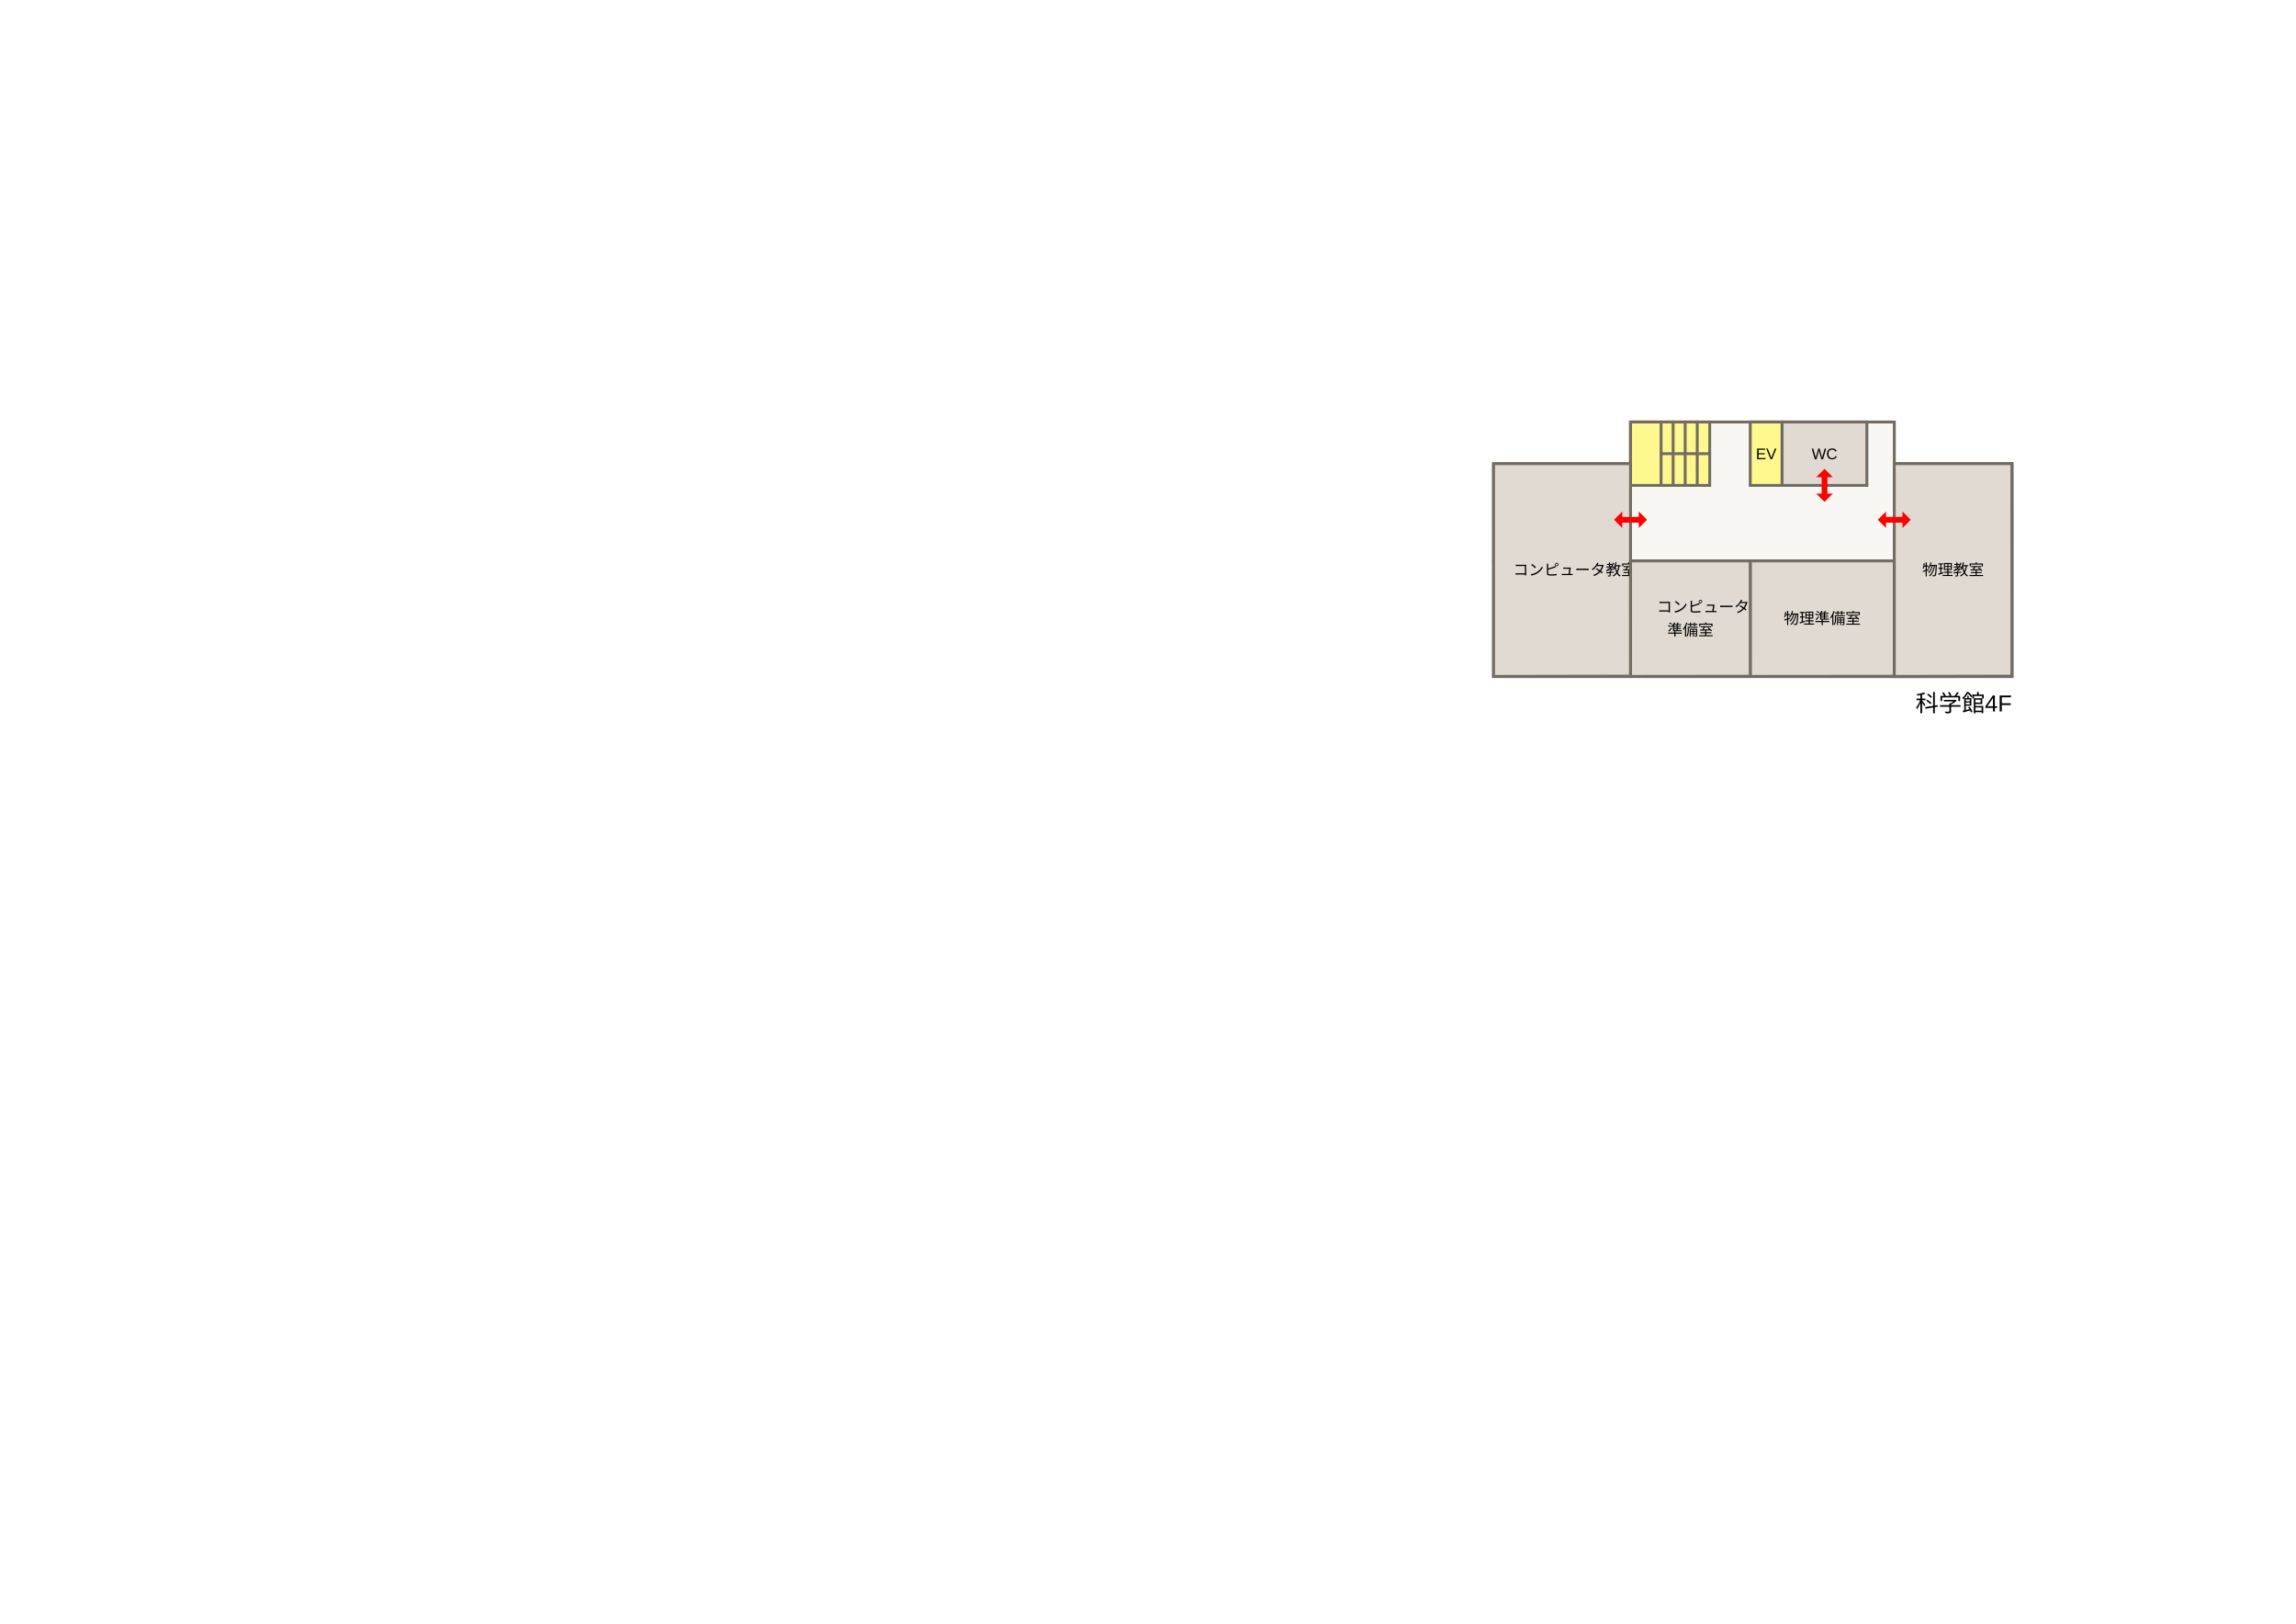
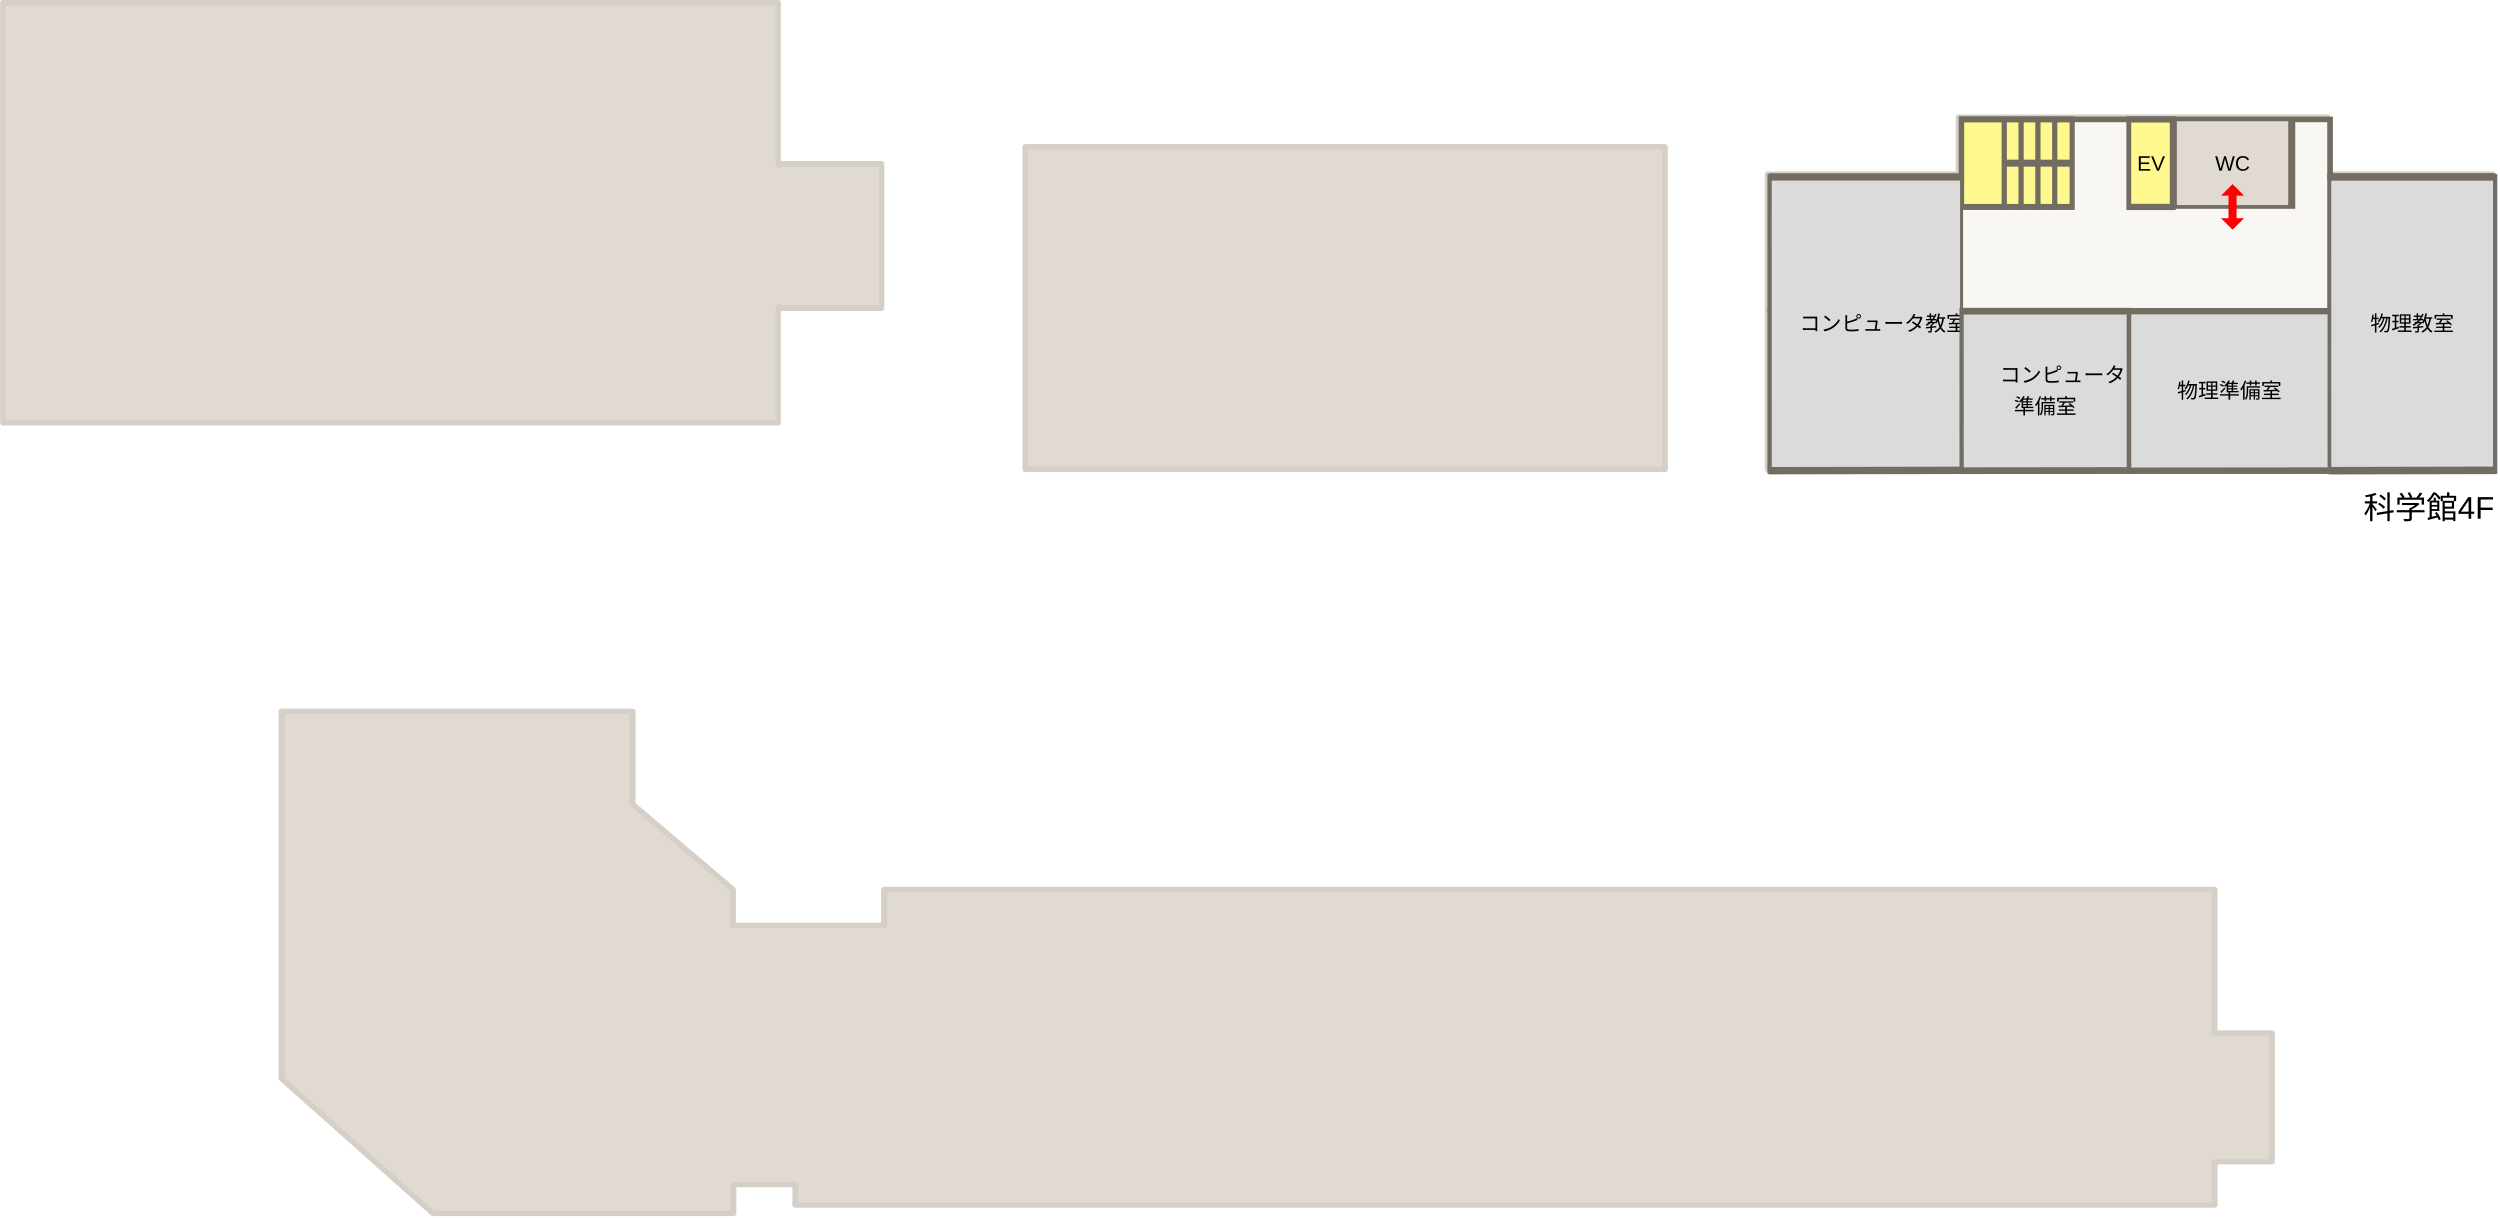
- <svg xmlns="http://www.w3.org/2000/svg" width="100%" height="100%" viewBox="0 0 4961 3508" version="1.1" xml:space="preserve" style="fill-rule:evenodd;clip-rule:evenodd;stroke-linecap:round;stroke-miterlimit:1.5;">
-   <g id="_5F">
-     <path d="M3227.153,1001.66L3227.153,1461.66L4347.153,1461.66L4347.153,1001.66L4093.096,1001.66L4093.096,911.66L3523.096,911.66L3523.096,1001.66L3227.153,1001.66Z" style="fill:#f9f7f4;stroke:#736c61;stroke-width:6.25px;" />
-     <g id="kagaku_4">
-       <path d="M3227.153,1211.66L4093.096,1211.66L4093.096,1001.66L4347.153,1001.66L4347.153,1461.232L4093.096,1461.66L4093.096,1001.66" style="fill:none;stroke:#736c61;stroke-width:6.25px;" />
-       <g id="EV_kagaku_4">
-         <rect x="3781.768" y="911.66" width="68.88" height="136.941" style="fill:#fff88e;stroke:#736c61;stroke-width:6.25px;" />
-         <g transform="matrix(33.33333,0,0,33.33333,3838.441,992.0687)">
-                 </g>
-         <text x="3793.974px" y="992.069px" style="font-family:'ArialMT', 'Arial', sans-serif;font-size:33.333px;">EV</text>
+ <svg xmlns="http://www.w3.org/2000/svg" width="100%" height="100%" viewBox="0 0 2775 1351" version="1.1" xml:space="preserve" style="fill-rule:evenodd;clip-rule:evenodd;stroke-linecap:round;stroke-linejoin:round;stroke-miterlimit:1.5;">
+   <g transform="matrix(1,0,0,1,-590.35,-1447.625)">
+     <g id="ベース" transform="matrix(1,0,0,1,0.543842,0.04558)">
+       <g id="科学棟" transform="matrix(1,0,0,1.091521,0,-180.1549)">
+         <path d="M3356.495,1668.535L3356.495,1968.454L2551.674,1968.454L2551.674,1668.535L2763.671,1668.535L2763.671,1610.638L3173.628,1610.638L3173.628,1668.535L3356.495,1668.535Z" style="fill:#e0dad3;stroke:#d5cfc7;stroke-width:5.97px;" />
      </g>
-       <g id="WC_kagaku_4">
-         <rect x="3850.648" y="911.66" width="183.14" height="136.941" style="fill:#e0dad3;stroke:#736c61;stroke-width:6.25px;" />
-         <g transform="matrix(33.33333,0,0,33.33333,3970.027,992.0687)">
-                 </g>
-         <text x="3914.493px" y="992.069px" style="font-family:'ArialMT', 'Arial', sans-serif;font-size:33.333px;">WC</text>
+       <g id="本館" transform="matrix(0.769615,0,0,0.659214,653.7362,949.6905)">
+         <path d="M323.072,2571.464L323.072,1952.774L829.252,1952.774L829.252,2109.259L973.977,2252.903L973.977,2313.294L1192.097,2313.294L1192.097,2252.903L3110.879,2252.903L3110.879,2494.588L3193.569,2494.588L3193.569,2711.513L3110.879,2711.513L3110.879,2784.524L1064.08,2784.524L1064.08,2749.807L974.73,2749.924L974.602,2798.655L541.706,2798.655L323.072,2571.464Z" style="fill:#e0dad3;stroke:#d5cfc7;stroke-width:8.72px;" />
      </g>
-       <g id="stairs_kagaku_4">
-         <path d="M3523.096,1048.601L3523.096,911.66L3694.21,911.66L3694.21,1048.601L3523.096,1048.601Z" style="fill:#fff88e;stroke:#736c61;stroke-width:6.25px;" />
-         <path d="M3694.21,980.13L3589.104,980.13" style="fill:none;stroke:#736c61;stroke-width:6.25px;" />
-         <path d="M3667.208,1048.601L3667.208,911.66" style="fill:none;stroke:#736c61;stroke-width:6.25px;" />
-         <path d="M3641.173,1048.601L3641.173,911.66" style="fill:none;stroke:#736c61;stroke-width:6.25px;" />
-         <path d="M3615.138,1048.601L3615.138,911.66" style="fill:none;stroke:#736c61;stroke-width:6.25px;" />
-         <path d="M3589.104,1048.601L3589.104,911.66" style="fill:none;stroke:#736c61;stroke-width:6.25px;" />
+       <g id="芸術棟" transform="matrix(0.982731,0,0,0.986341,47.48131,16.65131)">
+         <rect x="1709.98" y="1616.061" width="722.518" height="362.77" style="fill:#e0dad3;stroke:#d5cfc7;stroke-width:6.35px;" />
      </g>
-       <g id="computer">
-         <path d="M3227.153,1001.66L3523.096,1001.66L3523.143,1460.68L3227.201,1461.232L3227.153,1001.66Z" style="fill:#e0dad3;stroke:#736c61;stroke-width:6.25px;" />
-         <text x="3269.443px" y="1242.774px" style="font-family:'MS-UIGothic', 'MS UI Gothic', sans-serif;font-size:33.333px;">コンピュータ教室</text>
+       <g id="講堂棟" transform="matrix(0.785505,0,0,0.857606,160.9059,228.5369)">
+         <path d="M1645.663,1820.194L1645.663,1968.454L549.997,1968.454L549.997,1425.091L1645.663,1425.091L1645.663,1633.606L1791.833,1633.606L1791.833,1820.194L1645.663,1820.194Z" style="fill:#e0dad3;stroke:#d5cfc7;stroke-width:7.6px;" />
      </g>
-       <g id="butsuri_junbi">
-         <path d="M3781.768,1211.66L4092.903,1211.66L4092.953,1460.921L3781.817,1461.232L3781.768,1211.66Z" style="fill:#e0dad3;stroke:#736c61;stroke-width:6.25px;" />
-         <text x="3854.052px" y="1347.774px" style="font-family:'MS-UIGothic', 'MS UI Gothic', sans-serif;font-size:33.333px;">物理準備室</text>
-       </g>
-       <g id="computer_junbi">
-         <path d="M3523.143,1211.66L3781.726,1211.66L3781.768,1460.921L3523.185,1461.232L3523.143,1211.66Z" style="fill:#e0dad3;stroke:#736c61;stroke-width:6.25px;" />
-         <g transform="matrix(1,0,0,1,-154.2267,-969.1379)">
-           <text x="3734.307px" y="2291.912px" style="font-family:'MS-UIGothic', 'MS UI Gothic', sans-serif;font-size:33.333px;">コンピュータ</text>
-           <text x="3756.703px" y="2341.912px" style="font-family:'MS-UIGothic', 'MS UI Gothic', sans-serif;font-size:33.333px;">準備室</text>
+     </g>
+     <g id="_5F" transform="matrix(0.717623,0,0,0.709544,239.4324,933.2907)">
+       <path d="M3227.153,1001.66L3227.153,1461.66L4347.153,1461.66L4347.153,1001.66L4093.096,1001.66L4093.096,911.66L3523.096,911.66L3523.096,1001.66L3227.153,1001.66Z" style="fill:#f9f7f4;stroke:#736c61;stroke-width:8.76px;stroke-linejoin:miter;" />
+       <g id="kagaku_4">
+         <path d="M3227.153,1211.66L4093.096,1211.66L4093.096,1001.66L4347.153,1001.66L4347.153,1461.232L4093.096,1461.66L4093.096,1001.66" style="fill:none;stroke:#736c61;stroke-width:8.76px;stroke-linejoin:miter;" />
+         <g id="EV_kagaku_4" transform="matrix(0.708611,0,0,0.931319,2627.727,-1110.177)">
+           <rect x="1628.596" y="2170.938" width="97.204" height="147.04" style="fill:#fff88e;stroke:#736c61;stroke-width:10.6px;stroke-linejoin:miter;" />
+           <g transform="matrix(1.371048,0,0,1.055064,-3413.311,-129.9438)">
+             <g transform="matrix(33.33333,0,0,33.33333,3735.093,2262.419)">
+                         </g>
+             <text x="3690.627px" y="2262.419px" style="font-family:'ArialMT', 'Arial', sans-serif;font-size:33.333px;">EV</text>
+           </g>
+         </g>
+         <g id="WC_kagaku_4" transform="matrix(1.252769,0,0,0.677158,-703.4352,-521.0375)">
+           <g transform="matrix(-1,0,0,1,5407.325,-56.05902)">
+             <rect x="1625.923" y="2171.808" width="146.188" height="202.229" style="fill:#e0dad3;stroke:#736c61;stroke-width:8.67px;stroke-linejoin:miter;" />
+           </g>
+           <g transform="matrix(0.775513,0,0,1.451066,783.3318,-1048.733)">
+             <g transform="matrix(33.33333,0,0,33.33333,3799.474,2262.419)">
+                         </g>
+             <text x="3743.94px" y="2262.419px" style="font-family:'ArialMT', 'Arial', sans-serif;font-size:33.333px;">WC</text>
+           </g>
+         </g>
+         <g id="stairs_kagaku_4" transform="matrix(0,-1,1,0,1416.056,2932.734)">
+           <g transform="matrix(1,0,0,0.846143,234.071,276.7488)">
+             <rect x="1650.063" y="2163.099" width="136.941" height="202.229" style="fill:#fff88e;stroke:#736c61;stroke-width:9.46px;stroke-linejoin:miter;" />
+           </g>
+           <g transform="matrix(1,0,0,0.51974,-1897.336,1073.408)">
+             <path d="M3849.94,2317.978L3849.94,2115.749" style="fill:none;stroke:#736c61;stroke-width:11.03px;stroke-linejoin:miter;" />
+           </g>
+           <g transform="matrix(1,0,0,0.867828,-1897.336,327.2972)">
+             <path d="M3781.469,2216.864L3918.41,2216.864" style="fill:none;stroke:#736c61;stroke-width:9.36px;stroke-linejoin:miter;" />
+           </g>
+           <g transform="matrix(1,0,0,0.867828,-1897.336,301.2624)">
+             <path d="M3781.469,2216.864L3918.41,2216.864" style="fill:none;stroke:#736c61;stroke-width:9.36px;stroke-linejoin:miter;" />
+           </g>
+           <g transform="matrix(1,0,0,0.867828,-1897.336,275.2275)">
+             <path d="M3781.469,2216.864L3918.41,2216.864" style="fill:none;stroke:#736c61;stroke-width:9.36px;stroke-linejoin:miter;" />
+           </g>
+           <g transform="matrix(1,0,0,0.867828,-1897.336,249.1927)">
+             <path d="M3781.469,2216.864L3918.41,2216.864" style="fill:none;stroke:#736c61;stroke-width:9.36px;stroke-linejoin:miter;" />
+           </g>
+         </g>
+         <g id="computer" transform="matrix(1,0,0,1.772382,-416.4384,-3161.796)">
+           <g transform="matrix(1.002995,0,0,1.404396,1911.783,-1054.815)">
+             <path d="M1726.636,2423.738L2021.695,2423.738L2021.742,2608.148L1726.684,2608.37L1726.636,2423.738Z" style="fill:#dbdbdb;stroke:#736c61;stroke-width:4.63px;stroke-linejoin:miter;" />
+           </g>
+           <g transform="matrix(0.971539,0,0,0.554396,70.89005,1140.048)">
+             <text x="3723.988px" y="2425.981px" style="font-family:'MS-UIGothic', 'MS UI Gothic', sans-serif;font-size:33.333px;">コンピュータ教室</text>
+           </g>
+         </g>
+         <g id="butsuri_junbi" transform="matrix(1.051339,0,0,1,-48.88155,-1147.138)">
+           <g transform="matrix(1.002995,0,0,1.404396,1911.783,-1054.815)">
+             <path d="M1726.636,2430.662L2021.695,2430.662L2021.742,2608.148L1726.684,2608.37L1726.636,2430.662Z" style="fill:#dbdbdb;stroke:#736c61;stroke-width:7.06px;stroke-linejoin:miter;" />
+           </g>
+           <g transform="matrix(0.924097,0,0,0.982602,245.3538,215.9421)">
+             <text x="3754.203px" y="2319.121px" style="font-family:'MS-UIGothic', 'MS UI Gothic', sans-serif;font-size:33.333px;">物理準備室</text>
+           </g>
+         </g>
+         <g id="computer_junbi" transform="matrix(0.87376,0,0,1,339.5169,-1147.138)">
+           <g transform="matrix(1.002995,0,0,1.404396,1911.783,-1054.815)">
+             <path d="M1726.636,2430.662L2021.695,2430.662L2021.742,2608.148L1726.684,2608.37L1726.636,2430.662Z" style="fill:#dbdbdb;stroke:#736c61;stroke-width:7.5px;stroke-linejoin:miter;" />
+           </g>
+           <g transform="matrix(1.111906,0,0,0.982602,-445.2952,215.9421)">
+             <text x="3738.094px" y="2294.121px" style="font-family:'MS-UIGothic', 'MS UI Gothic', sans-serif;font-size:33.333px;">コンピュータ</text>
+             <text x="3760.49px" y="2344.121px" style="font-family:'MS-UIGothic', 'MS UI Gothic', sans-serif;font-size:33.333px;">準備室</text>
+           </g>
+         </g>
+         <g id="butsuri" transform="matrix(0.858813,0,0,1.84144,963.7896,-3341.924)">
+           <g transform="matrix(1.002995,0,0,1.404396,1911.783,-1054.815)">
+             <path d="M1726.636,2430.662L2021.695,2430.662L2021.742,2608.148L1726.684,2608.37L1726.636,2430.662Z" style="fill:#dbdbdb;stroke:#736c61;stroke-width:4.56px;stroke-linejoin:miter;" />
+           </g>
+           <g transform="matrix(1.131258,0,0,0.533605,-516.4624,1195.113)">
+             <text x="3741.547px" y="2425.981px" style="font-family:'MS-UIGothic', 'MS UI Gothic', sans-serif;font-size:33.333px;">物理教室</text>
+           </g>
+         </g>
+         <g transform="matrix(-0,-1,1,-0,2814.952,4571.509)">
+           <path d="M3505.286,1133.547L3505.286,1145.133L3487.257,1127.308L3505.286,1109.482L3505.286,1121.068L3540.532,1121.068L3540.532,1109.482L3558.561,1127.308L3540.532,1145.133L3540.532,1133.547L3505.286,1133.547Z" style="fill:#f00;" />
        </g>
      </g>
-       <g id="butsuri">
-         <path d="M4092.953,1001.66L4347.112,1001.66L4347.153,1460.659L4092.994,1461.232L4092.953,1001.66Z" style="fill:#e0dad3;stroke:#736c61;stroke-width:6.25px;" />
-         <text x="4153.407px" y="1242.774px" style="font-family:'MS-UIGothic', 'MS UI Gothic', sans-serif;font-size:33.333px;">物理教室</text>
+       <g transform="matrix(0.971539,0,0,0.982602,111.5538,65.42282)">
+         <text x="4151.33px" y="1497.048px" style="font-family:'MS-UIGothic', 'MS UI Gothic', sans-serif;font-size:50px;">科学館</text>
+         <g transform="matrix(50,0,0,50,4359.68,1497.048)">
+                 </g>
+         <text x="4301.33px" y="1497.048px" style="font-family:'ArialMT', 'Arial', sans-serif;font-size:50px;">4F</text>
      </g>
-       <path d="M3505.317,1129.115L3505.317,1140.702L3487.491,1122.876L3505.317,1105.05L3505.317,1116.637L3540.969,1116.637L3540.969,1105.05L3558.795,1122.876L3540.969,1140.702L3540.969,1129.115L3505.317,1129.115Z" style="fill:#f00;" />
-       <path d="M4075.168,1129.115L4075.168,1140.702L4057.342,1122.876L4075.168,1105.05L4075.168,1116.637L4110.82,1116.637L4110.82,1105.05L4128.646,1122.876L4110.82,1140.702L4110.82,1129.115L4075.168,1129.115Z" style="fill:#f00;" />
-       <path d="M3948.499,1066.426L3960.086,1066.426L3942.26,1084.252L3924.434,1066.426L3936.021,1066.426L3936.021,1030.775L3924.434,1030.775L3942.26,1012.949L3960.086,1030.775L3948.499,1030.775L3948.499,1066.426Z" style="fill:#f00;" />
-     </g>
-     <g transform="matrix(1,0,0,1,0,40)">
-       <text x="4138.804px" y="1497.048px" style="font-family:'MS-UIGothic', 'MS UI Gothic', sans-serif;font-size:50px;">科学館</text>
-       <g transform="matrix(50,0,0,50,4347.153,1497.048)">
-             </g>
-       <text x="4288.804px" y="1497.048px" style="font-family:'ArialMT', 'Arial', sans-serif;font-size:50px;">4F</text>
    </g>
  </g>
</svg>
